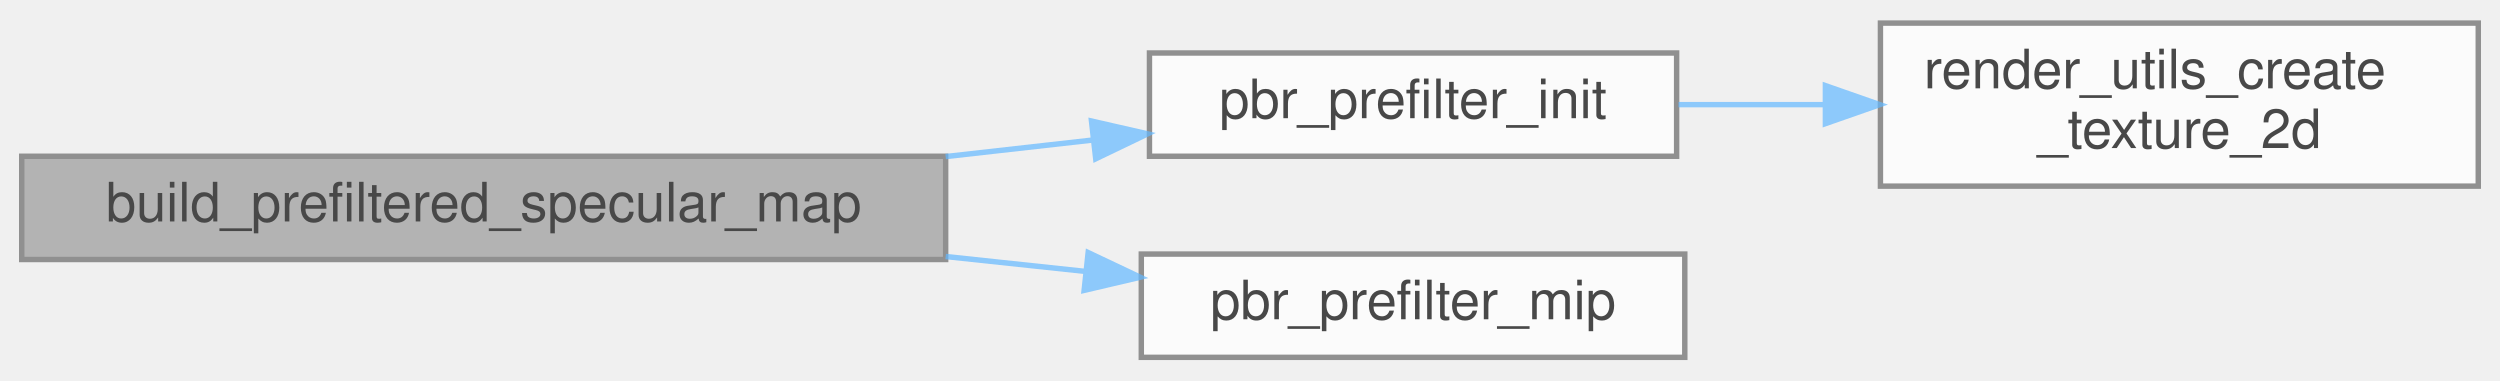
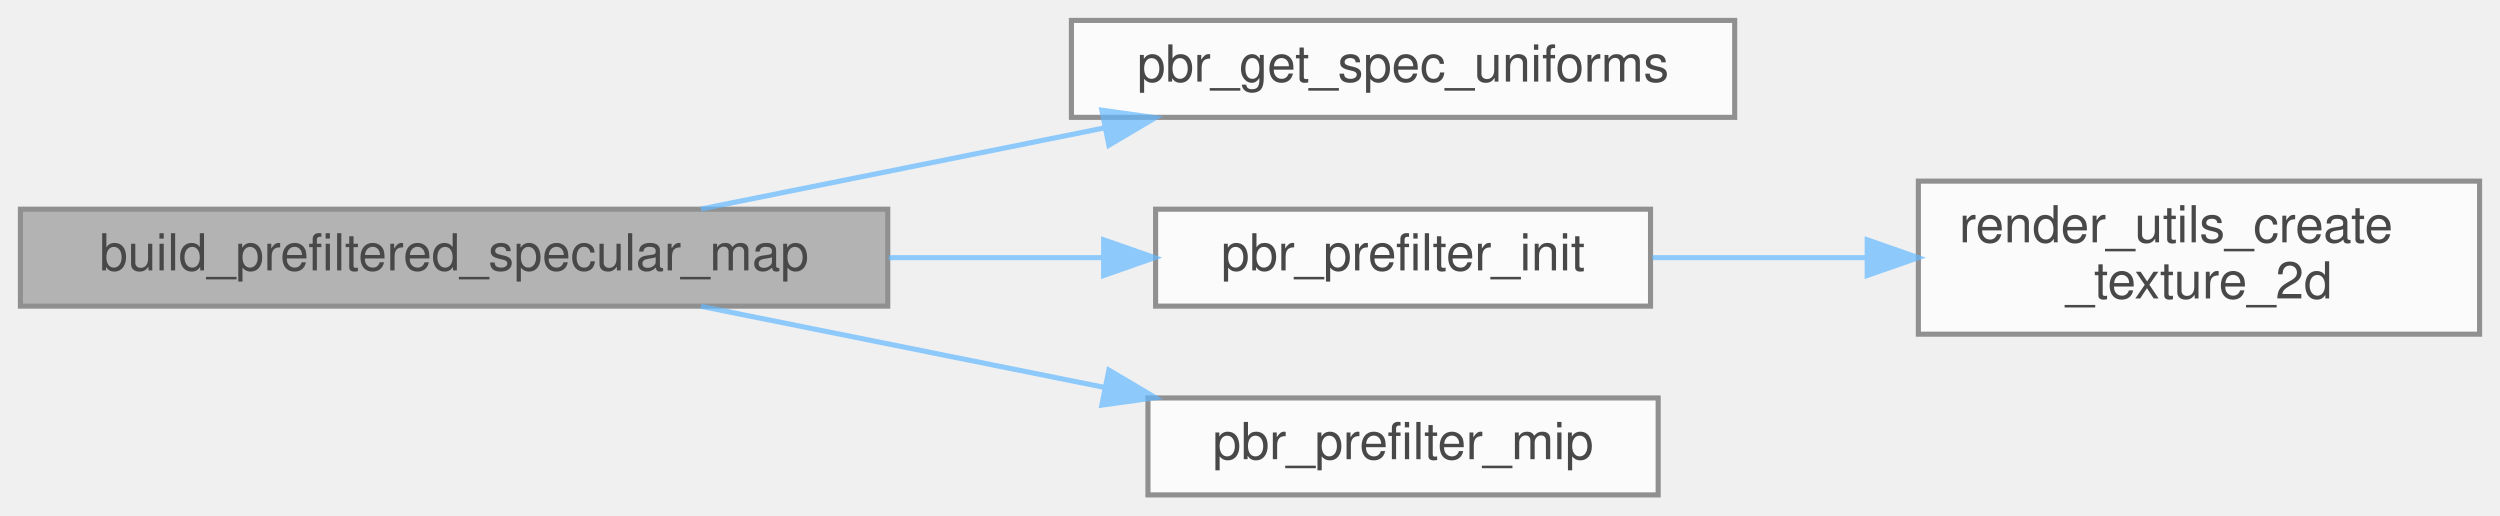
- <svg xmlns="http://www.w3.org/2000/svg" xmlns:xlink="http://www.w3.org/1999/xlink" width="460pt" height="70pt" viewBox="0.00 0.00 460.00 69.50">
+ <svg xmlns="http://www.w3.org/2000/svg" xmlns:xlink="http://www.w3.org/1999/xlink" width="490pt" height="101pt" viewBox="0.00 0.00 490.00 101.00">
  <svg id="main" version="1.1" xml:space="preserve">
    <style type="text/css">
.node, .edge {opacity: 0.7;}
.node.selected, .edge.selected {opacity: 1;}
.edge:hover path { stroke: red; }
.edge:hover polygon { stroke: red; fill: red; }
</style>
    <svg id="graph" class="graph">
-       <g id="graph0" class="graph" transform="scale(1 1) rotate(0) translate(4 65.5)">
+       <g id="graph0" class="graph" transform="scale(1 1) rotate(0) translate(4 97)">
        <g id="Node000001" class="node">
          <g id="a_Node000001">
            <a xlink:title="Generates a pre-filtered specular environment map in a single pass.">
-               <polygon fill="#999999" stroke="#666666" points="170,-37 0,-37 0,-18 170,-18 170,-37" />
-               <text text-anchor="middle" x="85" y="-25" font-family="Helvetica,sans-Serif" font-size="10.00">build_prefiltered_specular_map</text>
+               <polygon fill="#999999" stroke="#666666" points="170,-56 0,-56 0,-37 170,-37 170,-56" />
+               <text text-anchor="middle" x="85" y="-44" font-family="Helvetica,sans-Serif" font-size="10.00">build_prefiltered_specular_map</text>
            </a>
          </g>
        </g>
        <g id="Node000002" class="node">
          <g id="a_Node000002">
-             <a xlink:href="pbr_8c.html#a71941da15aee302848216a21ec1cc846" target="_top" xlink:title="Initializes a texture for progressive specular pre-filtering.">
-               <polygon fill="white" stroke="#666666" points="304.5,-56 207.5,-56 207.5,-37 304.5,-37 304.5,-56" />
-               <text text-anchor="middle" x="256" y="-44" font-family="Helvetica,sans-Serif" font-size="10.00">pbr_prefilter_init</text>
+             <a xlink:href="pbr_8c.html#a01b429d5a8f495e2e01428fc05cb7610" target="_top" xlink:title="Retrieves uniform locations for the specular prefilter shader.">
+               <polygon fill="white" stroke="#666666" points="336,-93 206,-93 206,-74 336,-74 336,-93" />
+               <text text-anchor="middle" x="271" y="-81" font-family="Helvetica,sans-Serif" font-size="10.00">pbr_get_spec_uniforms</text>
            </a>
          </g>
        </g>
        <g id="edge1_Node000001_Node000002" class="edge">
          <g id="a_edge1_Node000001_Node000002">
            <a xlink:title=" ">
-               <path fill="none" stroke="#63b8ff" d="M170,-36.94C179.17,-37.98 188.35,-39.01 197.1,-39.99" />
-               <polygon fill="#63b8ff" stroke="#63b8ff" points="196.83,-43.48 207.16,-41.12 197.61,-36.53 196.83,-43.48" />
+               <path fill="none" stroke="#63b8ff" d="M133.38,-56.03C157.54,-60.89 187.12,-66.83 212.56,-71.95" />
+               <polygon fill="#63b8ff" stroke="#63b8ff" points="211.96,-75.4 222.46,-73.94 213.34,-68.54 211.96,-75.4" />
+             </a>
+           </g>
+         </g>
+         <g id="Node000003" class="node">
+           <g id="a_Node000003">
+             <a xlink:href="pbr_8c.html#a71941da15aee302848216a21ec1cc846" target="_top" xlink:title="Initializes a texture for progressive specular pre-filtering.">
+               <polygon fill="white" stroke="#666666" points="319.5,-56 222.5,-56 222.5,-37 319.5,-37 319.5,-56" />
+               <text text-anchor="middle" x="271" y="-44" font-family="Helvetica,sans-Serif" font-size="10.00">pbr_prefilter_init</text>
+             </a>
+           </g>
+         </g>
+         <g id="edge2_Node000001_Node000003" class="edge">
+           <g id="a_edge2_Node000001_Node000003">
+             <a xlink:title=" ">
+               <path fill="none" stroke="#63b8ff" d="M170.19,-46.5C184.3,-46.5 198.66,-46.5 211.93,-46.5" />
+               <polygon fill="#63b8ff" stroke="#63b8ff" points="212.31,-50 222.31,-46.5 212.31,-43 212.31,-50" />
+             </a>
+           </g>
+         </g>
+         <g id="Node000005" class="node">
+           <g id="a_Node000005">
+             <a xlink:href="pbr_8c.html#a2e45982e37b3d9cbcaa5454ddbb5a660" target="_top" xlink:title="Computes a single slice or mip-level for progressive pre-filtering.">
+               <polygon fill="white" stroke="#666666" points="321,-19 221,-19 221,0 321,0 321,-19" />
+               <text text-anchor="middle" x="271" y="-7" font-family="Helvetica,sans-Serif" font-size="10.00">pbr_prefilter_mip</text>
+             </a>
+           </g>
+         </g>
+         <g id="edge4_Node000001_Node000005" class="edge">
+           <g id="a_edge4_Node000001_Node000005">
+             <a xlink:title=" ">
+               <path fill="none" stroke="#63b8ff" d="M133.38,-36.97C157.54,-32.11 187.12,-26.17 212.56,-21.05" />
+               <polygon fill="#63b8ff" stroke="#63b8ff" points="213.34,-24.46 222.46,-19.06 211.96,-17.6 213.34,-24.46" />
            </a>
          </g>
        </g>
        <g id="Node000004" class="node">
          <g id="a_Node000004">
-             <a xlink:href="pbr_8c.html#a3565e3f9822026deb79279a47a6a5973" target="_top" xlink:title="Computes a single slice or mip-level for progressive pre-filtering.">
-               <polygon fill="white" stroke="#666666" points="306,-19 206,-19 206,0 306,0 306,-19" />
-               <text text-anchor="middle" x="256" y="-7" font-family="Helvetica,sans-Serif" font-size="10.00">pbr_prefilter_mip</text>
+             <a xlink:href="render__utils_8c.html#a90d078a815893bfeb3fab9a551942916" target="_top" xlink:title="Creates a 2D texture with specified parameters.">
+               <polygon fill="white" stroke="#666666" points="482,-61.5 372,-61.5 372,-31.5 482,-31.5 482,-61.5" />
+               <text text-anchor="start" x="380" y="-49.5" font-family="Helvetica,sans-Serif" font-size="10.00">render_utils_create</text>
+               <text text-anchor="middle" x="427" y="-38.5" font-family="Helvetica,sans-Serif" font-size="10.00">_texture_2d</text>
            </a>
          </g>
        </g>
-         <g id="edge3_Node000001_Node000004" class="edge">
-           <g id="a_edge3_Node000001_Node000004">
+         <g id="edge3_Node000003_Node000004" class="edge">
+           <g id="a_edge3_Node000003_Node000004">
            <a xlink:title=" ">
-               <path fill="none" stroke="#63b8ff" d="M170,-18.55C178.72,-17.62 187.44,-16.7 195.8,-15.8" />
-               <polygon fill="#63b8ff" stroke="#63b8ff" points="196.22,-19.28 205.8,-14.74 195.48,-12.32 196.22,-19.28" />
-             </a>
-           </g>
-         </g>
-         <g id="Node000003" class="node">
-           <g id="a_Node000003">
-             <a xlink:href="render__utils_8c.html#a90d078a815893bfeb3fab9a551942916" target="_top" xlink:title="Creates a 2D texture with specified parameters.">
-               <polygon fill="white" stroke="#666666" points="452,-61.5 342,-61.5 342,-31.5 452,-31.5 452,-61.5" />
-               <text text-anchor="start" x="350" y="-49.5" font-family="Helvetica,sans-Serif" font-size="10.00">render_utils_create</text>
-               <text text-anchor="middle" x="397" y="-38.5" font-family="Helvetica,sans-Serif" font-size="10.00">_texture_2d</text>
-             </a>
-           </g>
-         </g>
-         <g id="edge2_Node000002_Node000003" class="edge">
-           <g id="a_edge2_Node000002_Node000003">
-             <a xlink:title=" ">
-               <path fill="none" stroke="#63b8ff" d="M304.84,-46.5C313.51,-46.5 322.68,-46.5 331.74,-46.5" />
-               <polygon fill="#63b8ff" stroke="#63b8ff" points="331.87,-50 341.87,-46.5 331.87,-43 331.87,-50" />
+               <path fill="none" stroke="#63b8ff" d="M319.88,-46.5C333.17,-46.5 347.81,-46.5 361.87,-46.5" />
+               <polygon fill="#63b8ff" stroke="#63b8ff" points="361.97,-50 371.97,-46.5 361.97,-43 361.97,-50" />
            </a>
          </g>
        </g>
      </g>
    </svg>
  </svg>
  <style type="text/css">

[data-mouse-over-selected='false'] { opacity: 0.7; }
[data-mouse-over-selected='true']  { opacity: 1.0; }

</style>
</svg>
